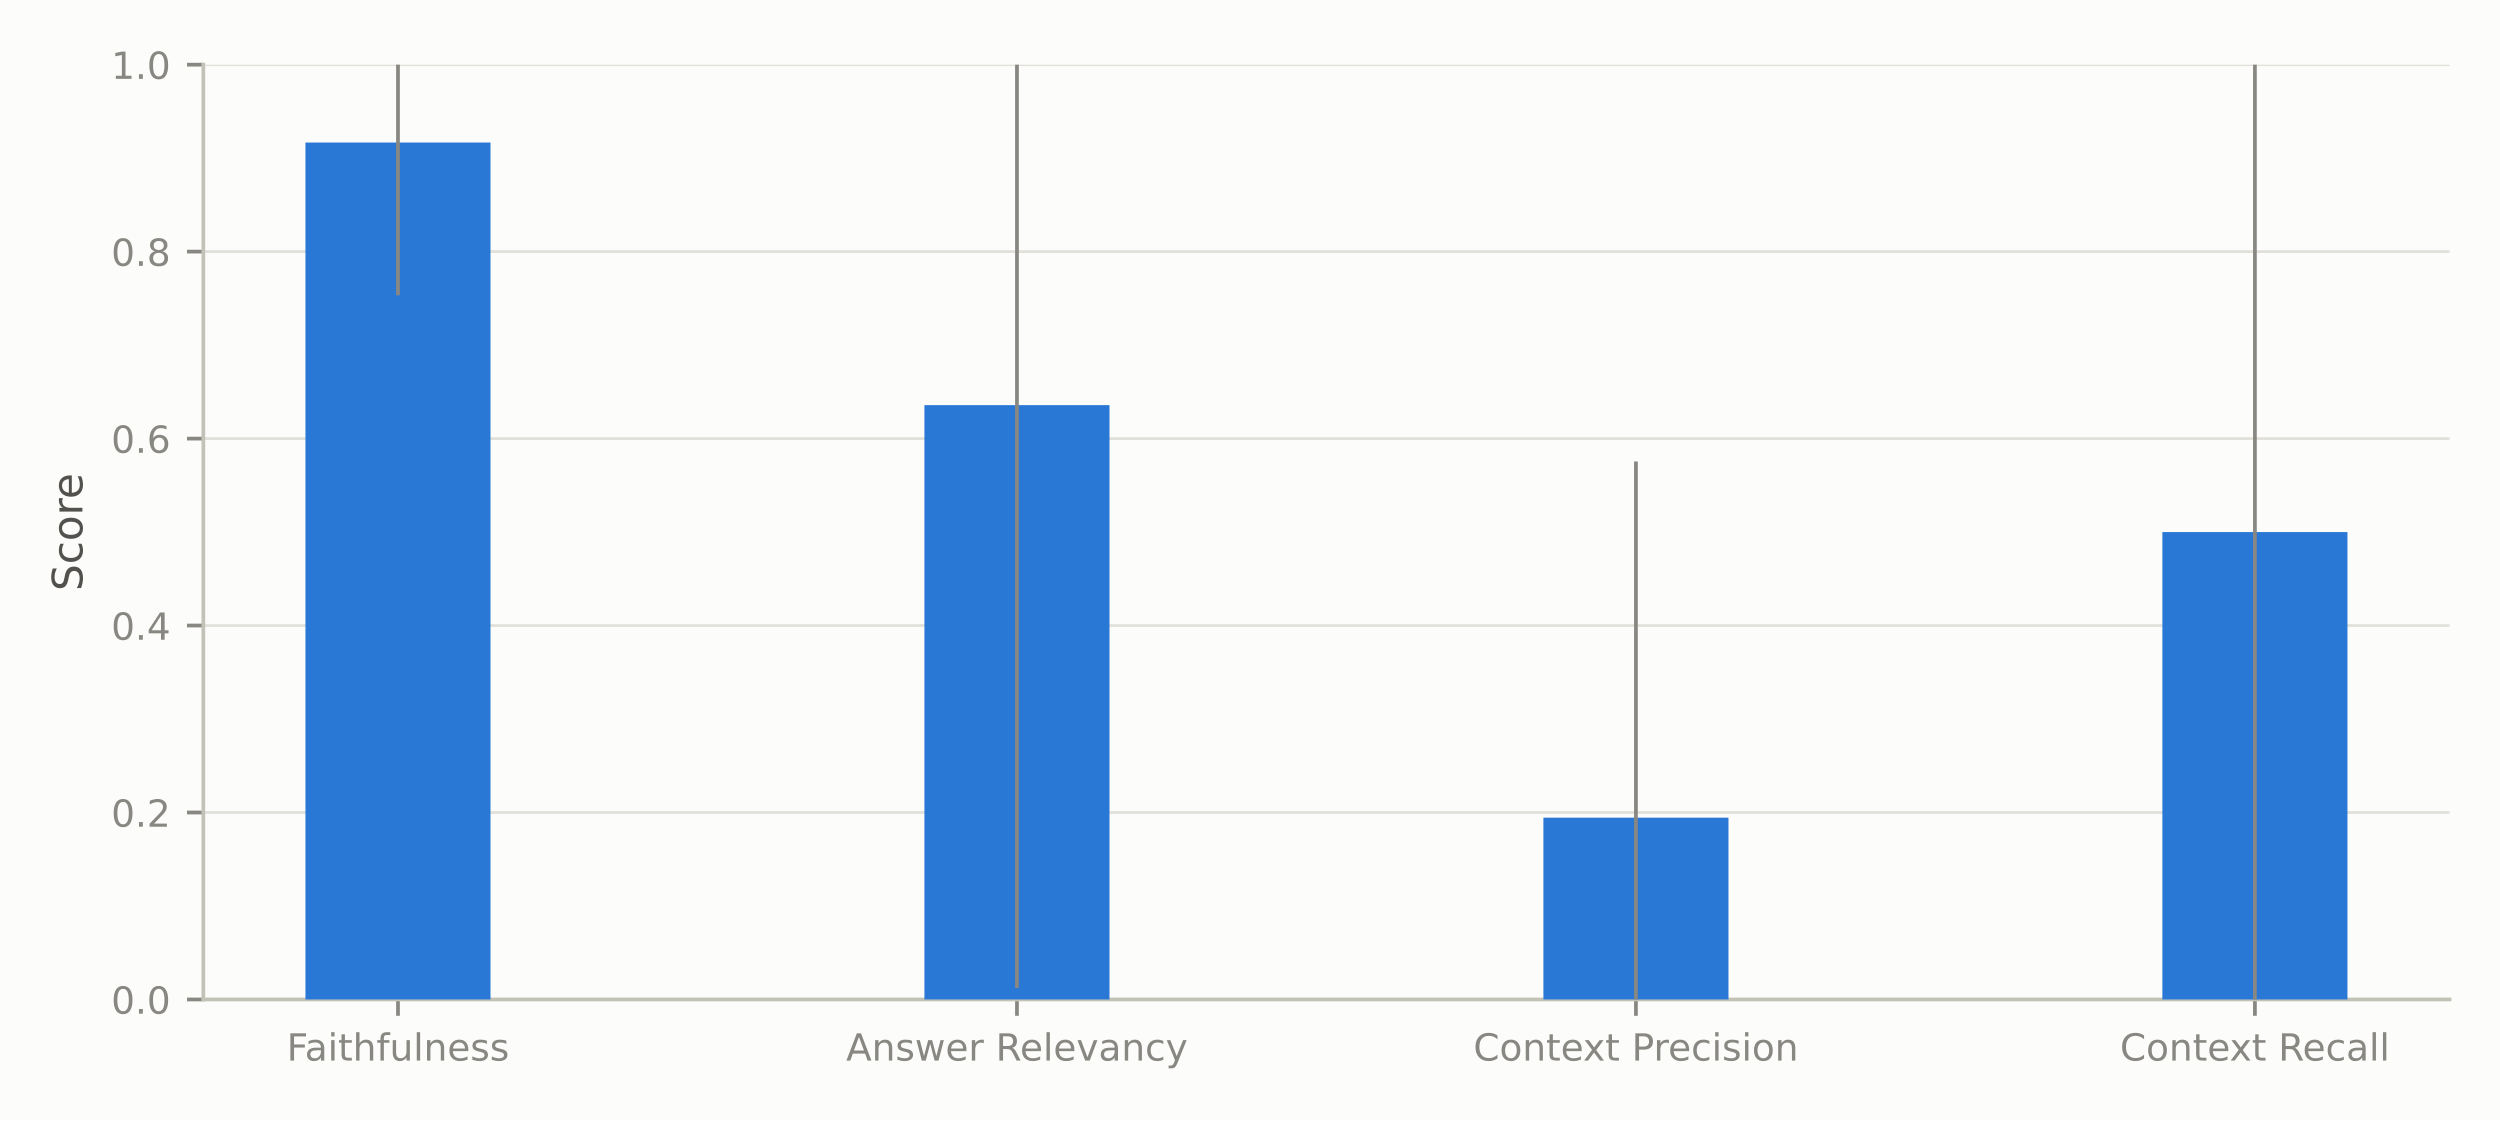
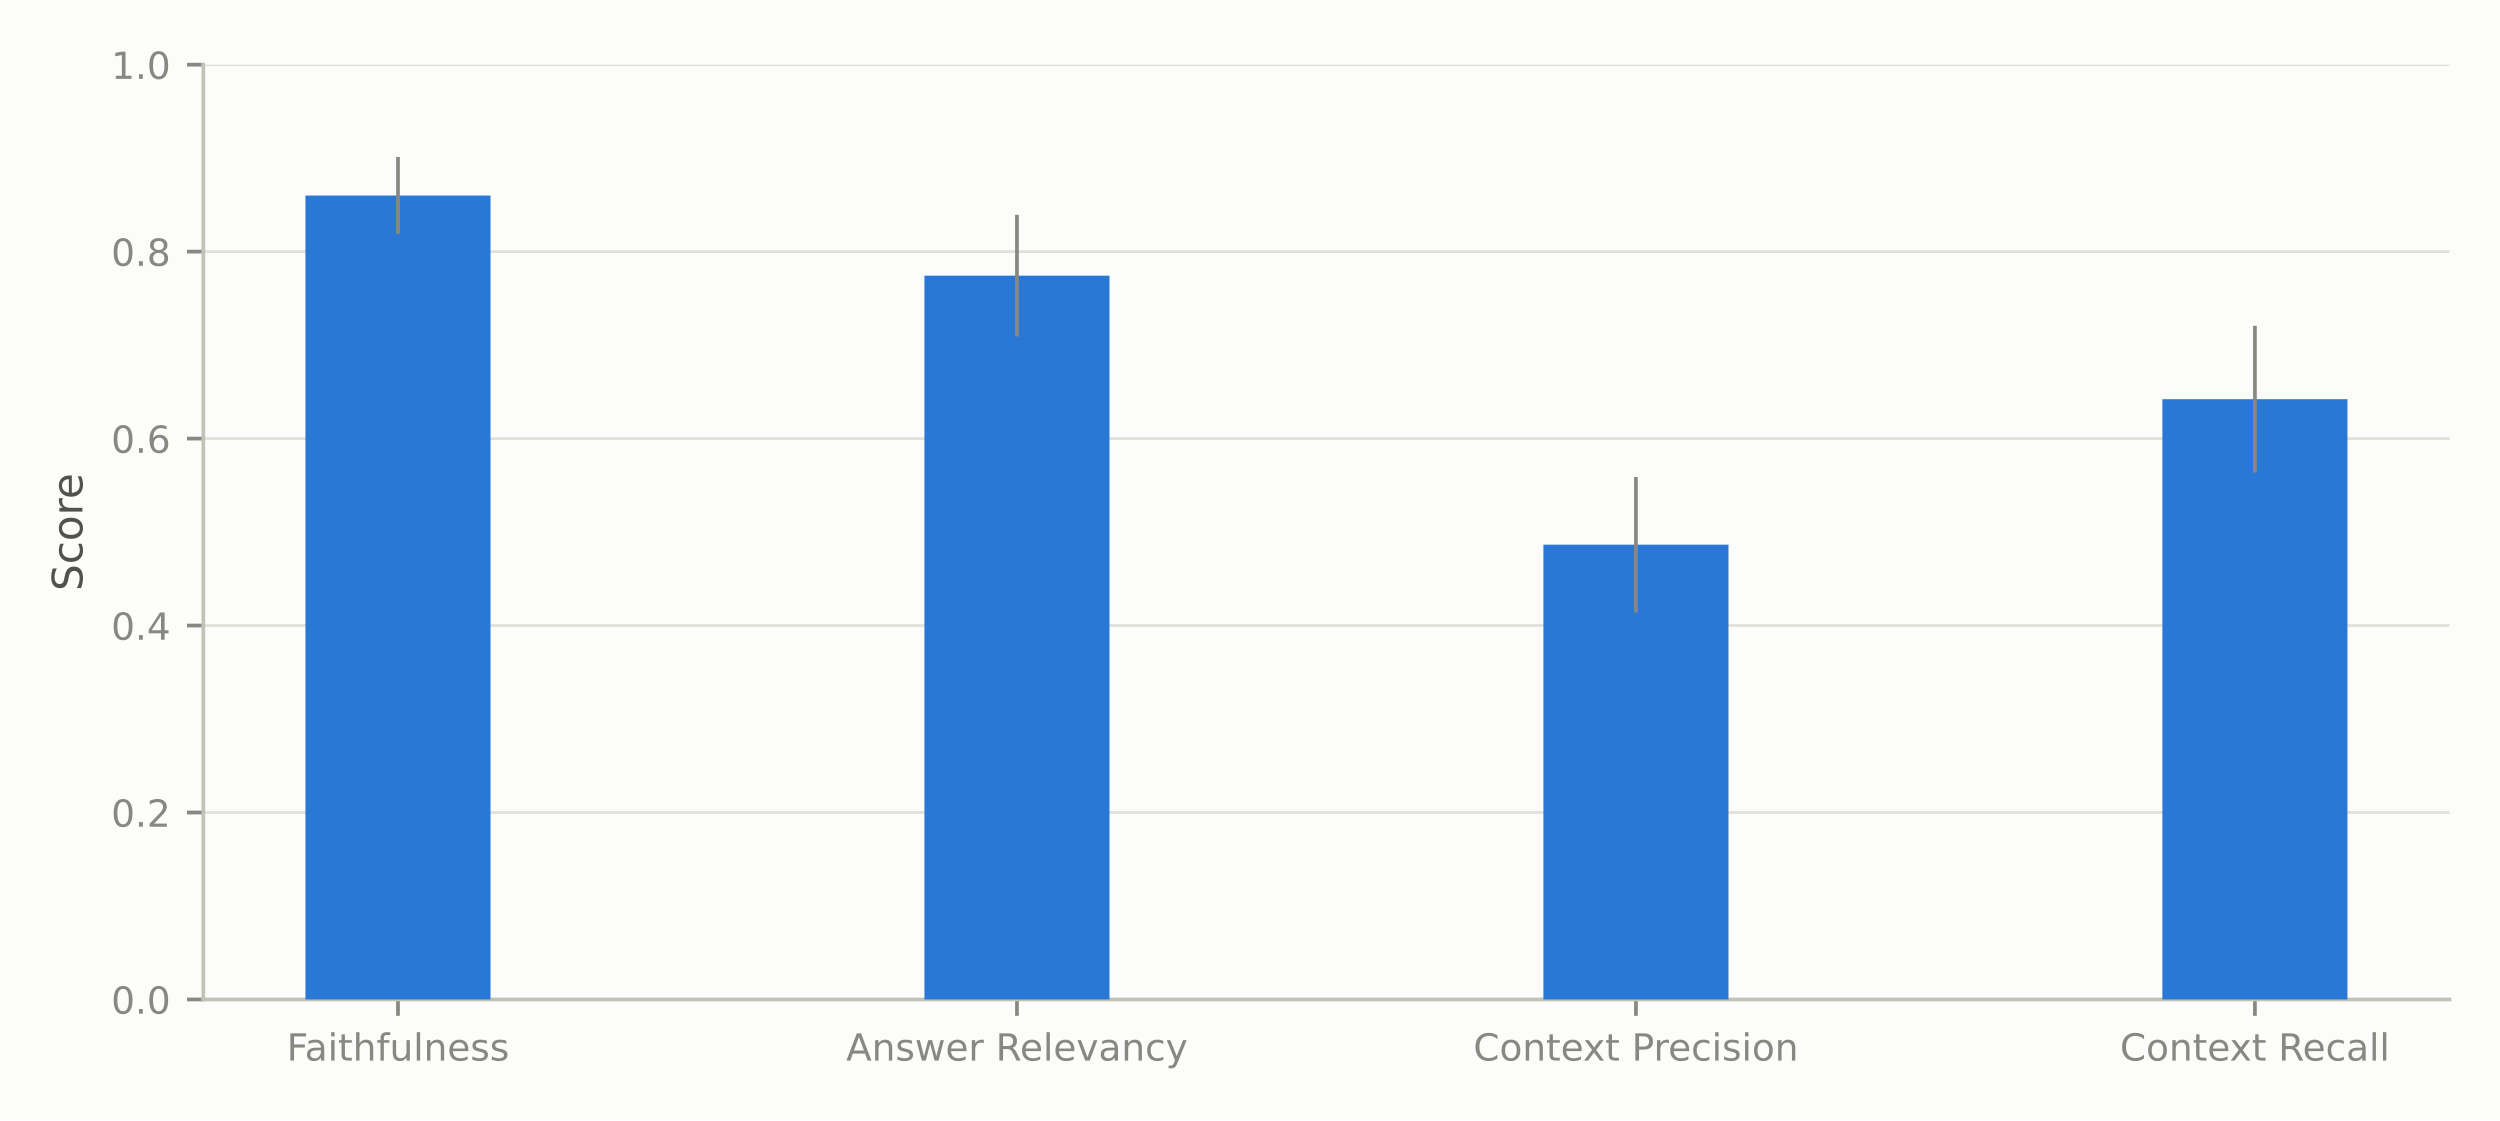
<svg xmlns="http://www.w3.org/2000/svg" xmlns:xlink="http://www.w3.org/1999/xlink" width="535.082pt" height="239.719pt" viewBox="0 0 535.082 239.719" version="1.1">
  <defs>
    <style type="text/css">*{stroke-linejoin: round; stroke-linecap: butt}</style>
  </defs>
  <g id="figure_1">
    <g id="patch_1">
      <path d="M 0 239.719  L 535.082 239.719  L 535.082 0  L 0 0  z " style="fill: #fcfcfb" />
    </g>
    <g id="axes_1">
      <g id="patch_2">
        <path d="M 43.523 213.918  L 524.283 213.918  L 524.283 13.839  L 43.523 13.839  z " style="fill: #fcfcfb" />
      </g>
      <g id="matplotlib.axis_1">
        <g id="xtick_1">
          <g id="line2d_1">
            <defs>
-               <path id="mbe2ab5cd38" d="M 0 0  L 0 3.5  " style="stroke: #898781; stroke-width: 0.8" />
+               <path id="m350f966e68" d="M 0 0  L 0 3.5  " style="stroke: #898781; stroke-width: 0.8" />
            </defs>
            <g>
-               <use xlink:href="#mbe2ab5cd38" x="85.181" y="213.918" style="fill: #898781; stroke: #898781; stroke-width: 0.8" />
+               <use xlink:href="#m350f966e68" x="85.181" y="213.918" style="fill: #898781; stroke: #898781; stroke-width: 0.8" />
            </g>
          </g>
          <g id="text_1">
            <g style="fill: #898781" transform="translate(61.36362 226.9969) scale(0.08 -0.08)">
              <defs>
                <path id="DejaVuSans-29" d="M 628 4666  L 3309 4666  L 3309 4134  L 1259 4134  L 1259 2759  L 3109 2759  L 3109 2228  L 1259 2228  L 1259 0  L 628 0  L 628 4666  z " transform="scale(0.015625)" />
                <path id="DejaVuSans-44" d="M 2194 1759  Q 1497 1759 1228 1600  Q 959 1441 959 1056  Q 959 750 1161 570  Q 1363 391 1709 391  Q 2188 391 2477 730  Q 2766 1069 2766 1631  L 2766 1759  L 2194 1759  z M 3341 1997  L 3341 0  L 2766 0  L 2766 531  Q 2569 213 2275 61  Q 1981 -91 1556 -91  Q 1019 -91 701 211  Q 384 513 384 1019  Q 384 1609 779 1909  Q 1175 2209 1959 2209  L 2766 2209  L 2766 2266  Q 2766 2663 2505 2880  Q 2244 3097 1772 3097  Q 1472 3097 1187 3025  Q 903 2953 641 2809  L 641 3341  Q 956 3463 1253 3523  Q 1550 3584 1831 3584  Q 2591 3584 2966 3190  Q 3341 2797 3341 1997  z " transform="scale(0.015625)" />
                <path id="DejaVuSans-4c" d="M 603 3500  L 1178 3500  L 1178 0  L 603 0  L 603 3500  z M 603 4863  L 1178 4863  L 1178 4134  L 603 4134  L 603 4863  z " transform="scale(0.015625)" />
                <path id="DejaVuSans-57" d="M 1172 4494  L 1172 3500  L 2356 3500  L 2356 3053  L 1172 3053  L 1172 1153  Q 1172 725 1289 603  Q 1406 481 1766 481  L 2356 481  L 2356 0  L 1766 0  Q 1100 0 847 248  Q 594 497 594 1153  L 594 3053  L 172 3053  L 172 3500  L 594 3500  L 594 4494  L 1172 4494  z " transform="scale(0.015625)" />
                <path id="DejaVuSans-4b" d="M 3513 2113  L 3513 0  L 2938 0  L 2938 2094  Q 2938 2591 2744 2837  Q 2550 3084 2163 3084  Q 1697 3084 1428 2787  Q 1159 2491 1159 1978  L 1159 0  L 581 0  L 581 4863  L 1159 4863  L 1159 2956  Q 1366 3272 1645 3428  Q 1925 3584 2291 3584  Q 2894 3584 3203 3211  Q 3513 2838 3513 2113  z " transform="scale(0.015625)" />
                <path id="DejaVuSans-49" d="M 2375 4863  L 2375 4384  L 1825 4384  Q 1516 4384 1395 4259  Q 1275 4134 1275 3809  L 1275 3500  L 2222 3500  L 2222 3053  L 1275 3053  L 1275 0  L 697 0  L 697 3053  L 147 3053  L 147 3500  L 697 3500  L 697 3744  Q 697 4328 969 4595  Q 1241 4863 1831 4863  L 2375 4863  z " transform="scale(0.015625)" />
                <path id="DejaVuSans-58" d="M 544 1381  L 544 3500  L 1119 3500  L 1119 1403  Q 1119 906 1312 657  Q 1506 409 1894 409  Q 2359 409 2629 706  Q 2900 1003 2900 1516  L 2900 3500  L 3475 3500  L 3475 0  L 2900 0  L 2900 538  Q 2691 219 2414 64  Q 2138 -91 1772 -91  Q 1169 -91 856 284  Q 544 659 544 1381  z M 1991 3584  L 1991 3584  z " transform="scale(0.015625)" />
                <path id="DejaVuSans-4f" d="M 603 4863  L 1178 4863  L 1178 0  L 603 0  L 603 4863  z " transform="scale(0.015625)" />
                <path id="DejaVuSans-51" d="M 3513 2113  L 3513 0  L 2938 0  L 2938 2094  Q 2938 2591 2744 2837  Q 2550 3084 2163 3084  Q 1697 3084 1428 2787  Q 1159 2491 1159 1978  L 1159 0  L 581 0  L 581 3500  L 1159 3500  L 1159 2956  Q 1366 3272 1645 3428  Q 1925 3584 2291 3584  Q 2894 3584 3203 3211  Q 3513 2838 3513 2113  z " transform="scale(0.015625)" />
                <path id="DejaVuSans-48" d="M 3597 1894  L 3597 1613  L 953 1613  Q 991 1019 1311 708  Q 1631 397 2203 397  Q 2534 397 2845 478  Q 3156 559 3463 722  L 3463 178  Q 3153 47 2828 -22  Q 2503 -91 2169 -91  Q 1331 -91 842 396  Q 353 884 353 1716  Q 353 2575 817 3079  Q 1281 3584 2069 3584  Q 2775 3584 3186 3129  Q 3597 2675 3597 1894  z M 3022 2063  Q 3016 2534 2758 2815  Q 2500 3097 2075 3097  Q 1594 3097 1305 2825  Q 1016 2553 972 2059  L 3022 2063  z " transform="scale(0.015625)" />
                <path id="DejaVuSans-56" d="M 2834 3397  L 2834 2853  Q 2591 2978 2328 3040  Q 2066 3103 1784 3103  Q 1356 3103 1142 2972  Q 928 2841 928 2578  Q 928 2378 1081 2264  Q 1234 2150 1697 2047  L 1894 2003  Q 2506 1872 2764 1633  Q 3022 1394 3022 966  Q 3022 478 2636 193  Q 2250 -91 1575 -91  Q 1294 -91 989 -36  Q 684 19 347 128  L 347 722  Q 666 556 975 473  Q 1284 391 1588 391  Q 1994 391 2212 530  Q 2431 669 2431 922  Q 2431 1156 2273 1281  Q 2116 1406 1581 1522  L 1381 1569  Q 847 1681 609 1914  Q 372 2147 372 2553  Q 372 3047 722 3315  Q 1072 3584 1716 3584  Q 2034 3584 2315 3537  Q 2597 3491 2834 3397  z " transform="scale(0.015625)" />
              </defs>
              <use xlink:href="#DejaVuSans-29" />
              <use xlink:href="#DejaVuSans-44" transform="translate(48.34375 0)" />
              <use xlink:href="#DejaVuSans-4c" transform="translate(109.625 0)" />
              <use xlink:href="#DejaVuSans-57" transform="translate(137.4062 0)" />
              <use xlink:href="#DejaVuSans-4b" transform="translate(176.6094 0)" />
              <use xlink:href="#DejaVuSans-49" transform="translate(239.9844 0)" />
              <use xlink:href="#DejaVuSans-58" transform="translate(275.1875 0)" />
              <use xlink:href="#DejaVuSans-4f" transform="translate(338.5625 0)" />
              <use xlink:href="#DejaVuSans-51" transform="translate(366.3438 0)" />
              <use xlink:href="#DejaVuSans-48" transform="translate(429.7188 0)" />
              <use xlink:href="#DejaVuSans-56" transform="translate(491.25 0)" />
              <use xlink:href="#DejaVuSans-56" transform="translate(543.3438 0)" />
            </g>
          </g>
        </g>
        <g id="xtick_2">
          <g id="line2d_2">
            <g>
-               <use xlink:href="#mbe2ab5cd38" x="217.662" y="213.918" style="fill: #898781; stroke: #898781; stroke-width: 0.8" />
+               <use xlink:href="#m350f966e68" x="217.662" y="213.918" style="fill: #898781; stroke: #898781; stroke-width: 0.8" />
            </g>
          </g>
          <g id="text_2">
            <g style="fill: #898781" transform="translate(181.1045 226.9969) scale(0.08 -0.08)">
              <defs>
                <path id="DejaVuSans-24" d="M 2188 4044  L 1331 1722  L 3047 1722  L 2188 4044  z M 1831 4666  L 2547 4666  L 4325 0  L 3669 0  L 3244 1197  L 1141 1197  L 716 0  L 50 0  L 1831 4666  z " transform="scale(0.015625)" />
                <path id="DejaVuSans-5a" d="M 269 3500  L 844 3500  L 1563 769  L 2278 3500  L 2956 3500  L 3675 769  L 4391 3500  L 4966 3500  L 4050 0  L 3372 0  L 2619 2869  L 1863 0  L 1184 0  L 269 3500  z " transform="scale(0.015625)" />
                <path id="DejaVuSans-55" d="M 2631 2963  Q 2534 3019 2420 3045  Q 2306 3072 2169 3072  Q 1681 3072 1420 2755  Q 1159 2438 1159 1844  L 1159 0  L 581 0  L 581 3500  L 1159 3500  L 1159 2956  Q 1341 3275 1631 3429  Q 1922 3584 2338 3584  Q 2397 3584 2469 3576  Q 2541 3569 2628 3553  L 2631 2963  z " transform="scale(0.015625)" />
                <path id="DejaVuSans-3" transform="scale(0.015625)" />
                <path id="DejaVuSans-35" d="M 2841 2188  Q 3044 2119 3236 1894  Q 3428 1669 3622 1275  L 4263 0  L 3584 0  L 2988 1197  Q 2756 1666 2539 1819  Q 2322 1972 1947 1972  L 1259 1972  L 1259 0  L 628 0  L 628 4666  L 2053 4666  Q 2853 4666 3247 4331  Q 3641 3997 3641 3322  Q 3641 2881 3436 2590  Q 3231 2300 2841 2188  z M 1259 4147  L 1259 2491  L 2053 2491  Q 2509 2491 2742 2702  Q 2975 2913 2975 3322  Q 2975 3731 2742 3939  Q 2509 4147 2053 4147  L 1259 4147  z " transform="scale(0.015625)" />
                <path id="DejaVuSans-59" d="M 191 3500  L 800 3500  L 1894 563  L 2988 3500  L 3597 3500  L 2284 0  L 1503 0  L 191 3500  z " transform="scale(0.015625)" />
                <path id="DejaVuSans-46" d="M 3122 3366  L 3122 2828  Q 2878 2963 2633 3030  Q 2388 3097 2138 3097  Q 1578 3097 1268 2742  Q 959 2388 959 1747  Q 959 1106 1268 751  Q 1578 397 2138 397  Q 2388 397 2633 464  Q 2878 531 3122 666  L 3122 134  Q 2881 22 2623 -34  Q 2366 -91 2075 -91  Q 1284 -91 818 406  Q 353 903 353 1747  Q 353 2603 823 3093  Q 1294 3584 2113 3584  Q 2378 3584 2631 3529  Q 2884 3475 3122 3366  z " transform="scale(0.015625)" />
                <path id="DejaVuSans-5c" d="M 2059 -325  Q 1816 -950 1584 -1140  Q 1353 -1331 966 -1331  L 506 -1331  L 506 -850  L 844 -850  Q 1081 -850 1212 -737  Q 1344 -625 1503 -206  L 1606 56  L 191 3500  L 800 3500  L 1894 763  L 2988 3500  L 3597 3500  L 2059 -325  z " transform="scale(0.015625)" />
              </defs>
              <use xlink:href="#DejaVuSans-24" />
              <use xlink:href="#DejaVuSans-51" transform="translate(68.40625 0)" />
              <use xlink:href="#DejaVuSans-56" transform="translate(131.7812 0)" />
              <use xlink:href="#DejaVuSans-5a" transform="translate(183.875 0)" />
              <use xlink:href="#DejaVuSans-48" transform="translate(265.6562 0)" />
              <use xlink:href="#DejaVuSans-55" transform="translate(327.1875 0)" />
              <use xlink:href="#DejaVuSans-3" transform="translate(368.2969 0)" />
              <use xlink:href="#DejaVuSans-35" transform="translate(400.0781 0)" />
              <use xlink:href="#DejaVuSans-48" transform="translate(465.0781 0)" />
              <use xlink:href="#DejaVuSans-4f" transform="translate(526.6094 0)" />
              <use xlink:href="#DejaVuSans-48" transform="translate(554.3906 0)" />
              <use xlink:href="#DejaVuSans-59" transform="translate(615.9219 0)" />
              <use xlink:href="#DejaVuSans-44" transform="translate(675.1094 0)" />
              <use xlink:href="#DejaVuSans-51" transform="translate(736.3906 0)" />
              <use xlink:href="#DejaVuSans-46" transform="translate(799.7656 0)" />
              <use xlink:href="#DejaVuSans-5c" transform="translate(854.75 0)" />
            </g>
          </g>
        </g>
        <g id="xtick_3">
          <g id="line2d_3">
            <g>
-               <use xlink:href="#mbe2ab5cd38" x="350.143" y="213.918" style="fill: #898781; stroke: #898781; stroke-width: 0.8" />
+               <use xlink:href="#m350f966e68" x="350.143" y="213.918" style="fill: #898781; stroke: #898781; stroke-width: 0.8" />
            </g>
          </g>
          <g id="text_3">
            <g style="fill: #898781" transform="translate(315.3536 226.9969) scale(0.08 -0.08)">
              <defs>
                <path id="DejaVuSans-26" d="M 4122 4306  L 4122 3641  Q 3803 3938 3442 4084  Q 3081 4231 2675 4231  Q 1875 4231 1450 3742  Q 1025 3253 1025 2328  Q 1025 1406 1450 917  Q 1875 428 2675 428  Q 3081 428 3442 575  Q 3803 722 4122 1019  L 4122 359  Q 3791 134 3420 21  Q 3050 -91 2638 -91  Q 1578 -91 968 557  Q 359 1206 359 2328  Q 359 3453 968 4101  Q 1578 4750 2638 4750  Q 3056 4750 3426 4639  Q 3797 4528 4122 4306  z " transform="scale(0.015625)" />
                <path id="DejaVuSans-52" d="M 1959 3097  Q 1497 3097 1228 2736  Q 959 2375 959 1747  Q 959 1119 1226 758  Q 1494 397 1959 397  Q 2419 397 2687 759  Q 2956 1122 2956 1747  Q 2956 2369 2687 2733  Q 2419 3097 1959 3097  z M 1959 3584  Q 2709 3584 3137 3096  Q 3566 2609 3566 1747  Q 3566 888 3137 398  Q 2709 -91 1959 -91  Q 1206 -91 779 398  Q 353 888 353 1747  Q 353 2609 779 3096  Q 1206 3584 1959 3584  z " transform="scale(0.015625)" />
                <path id="DejaVuSans-5b" d="M 3513 3500  L 2247 1797  L 3578 0  L 2900 0  L 1881 1375  L 863 0  L 184 0  L 1544 1831  L 300 3500  L 978 3500  L 1906 2253  L 2834 3500  L 3513 3500  z " transform="scale(0.015625)" />
                <path id="DejaVuSans-33" d="M 1259 4147  L 1259 2394  L 2053 2394  Q 2494 2394 2734 2622  Q 2975 2850 2975 3272  Q 2975 3691 2734 3919  Q 2494 4147 2053 4147  L 1259 4147  z M 628 4666  L 2053 4666  Q 2838 4666 3239 4311  Q 3641 3956 3641 3272  Q 3641 2581 3239 2228  Q 2838 1875 2053 1875  L 1259 1875  L 1259 0  L 628 0  L 628 4666  z " transform="scale(0.015625)" />
              </defs>
              <use xlink:href="#DejaVuSans-26" />
              <use xlink:href="#DejaVuSans-52" transform="translate(69.82812 0)" />
              <use xlink:href="#DejaVuSans-51" transform="translate(131.0156 0)" />
              <use xlink:href="#DejaVuSans-57" transform="translate(194.3906 0)" />
              <use xlink:href="#DejaVuSans-48" transform="translate(233.5938 0)" />
              <use xlink:href="#DejaVuSans-5b" transform="translate(293.375 0)" />
              <use xlink:href="#DejaVuSans-57" transform="translate(352.5625 0)" />
              <use xlink:href="#DejaVuSans-3" transform="translate(391.7656 0)" />
              <use xlink:href="#DejaVuSans-33" transform="translate(423.5469 0)" />
              <use xlink:href="#DejaVuSans-55" transform="translate(482.0938 0)" />
              <use xlink:href="#DejaVuSans-48" transform="translate(521 0)" />
              <use xlink:href="#DejaVuSans-46" transform="translate(582.5312 0)" />
              <use xlink:href="#DejaVuSans-4c" transform="translate(637.5156 0)" />
              <use xlink:href="#DejaVuSans-56" transform="translate(665.2969 0)" />
              <use xlink:href="#DejaVuSans-4c" transform="translate(717.3906 0)" />
              <use xlink:href="#DejaVuSans-52" transform="translate(745.1719 0)" />
              <use xlink:href="#DejaVuSans-51" transform="translate(806.3594 0)" />
            </g>
          </g>
        </g>
        <g id="xtick_4">
          <g id="line2d_4">
            <g>
-               <use xlink:href="#mbe2ab5cd38" x="482.624" y="213.918" style="fill: #898781; stroke: #898781; stroke-width: 0.8" />
+               <use xlink:href="#m350f966e68" x="482.624" y="213.918" style="fill: #898781; stroke: #898781; stroke-width: 0.8" />
            </g>
          </g>
          <g id="text_4">
            <g style="fill: #898781" transform="translate(453.7476 226.9969) scale(0.08 -0.08)">
              <use xlink:href="#DejaVuSans-26" />
              <use xlink:href="#DejaVuSans-52" transform="translate(69.82812 0)" />
              <use xlink:href="#DejaVuSans-51" transform="translate(131.0156 0)" />
              <use xlink:href="#DejaVuSans-57" transform="translate(194.3906 0)" />
              <use xlink:href="#DejaVuSans-48" transform="translate(233.5938 0)" />
              <use xlink:href="#DejaVuSans-5b" transform="translate(293.375 0)" />
              <use xlink:href="#DejaVuSans-57" transform="translate(352.5625 0)" />
              <use xlink:href="#DejaVuSans-3" transform="translate(391.7656 0)" />
              <use xlink:href="#DejaVuSans-35" transform="translate(423.5469 0)" />
              <use xlink:href="#DejaVuSans-48" transform="translate(488.5469 0)" />
              <use xlink:href="#DejaVuSans-46" transform="translate(550.0781 0)" />
              <use xlink:href="#DejaVuSans-44" transform="translate(605.0625 0)" />
              <use xlink:href="#DejaVuSans-4f" transform="translate(666.3438 0)" />
              <use xlink:href="#DejaVuSans-4f" transform="translate(694.125 0)" />
            </g>
          </g>
        </g>
      </g>
      <g id="matplotlib.axis_2">
        <g id="ytick_1">
          <g id="line2d_5">
-             <path d="M 43.523 213.918  L 524.283 213.918  " clip-path="url(#p96d98d626a)" style="fill: none; stroke: #e1e0d9; stroke-width: 0.6; stroke-linecap: round" />
+             <path d="M 43.523 213.918  L 524.283 213.918  " clip-path="url(#pa25b015009)" style="fill: none; stroke: #e1e0d9; stroke-width: 0.6; stroke-linecap: round" />
          </g>
          <g id="line2d_6">
            <defs>
-               <path id="m3c8d4bdd53" d="M 0 0  L -3.5 0  " style="stroke: #898781; stroke-width: 0.8" />
+               <path id="md2a471050c" d="M 0 0  L -3.5 0  " style="stroke: #898781; stroke-width: 0.8" />
            </defs>
            <g>
-               <use xlink:href="#m3c8d4bdd53" x="43.523" y="213.918" style="fill: #898781; stroke: #898781; stroke-width: 0.8" />
+               <use xlink:href="#md2a471050c" x="43.523" y="213.918" style="fill: #898781; stroke: #898781; stroke-width: 0.8" />
            </g>
          </g>
          <g id="text_5">
            <g style="fill: #898781" transform="translate(23.8 216.9572) scale(0.08 -0.08)">
              <defs>
                <path id="DejaVuSans-13" d="M 2034 4250  Q 1547 4250 1301 3770  Q 1056 3291 1056 2328  Q 1056 1369 1301 889  Q 1547 409 2034 409  Q 2525 409 2770 889  Q 3016 1369 3016 2328  Q 3016 3291 2770 3770  Q 2525 4250 2034 4250  z M 2034 4750  Q 2819 4750 3233 4129  Q 3647 3509 3647 2328  Q 3647 1150 3233 529  Q 2819 -91 2034 -91  Q 1250 -91 836 529  Q 422 1150 422 2328  Q 422 3509 836 4129  Q 1250 4750 2034 4750  z " transform="scale(0.015625)" />
                <path id="DejaVuSans-11" d="M 684 794  L 1344 794  L 1344 0  L 684 0  L 684 794  z " transform="scale(0.015625)" />
              </defs>
              <use xlink:href="#DejaVuSans-13" />
              <use xlink:href="#DejaVuSans-11" transform="translate(63.625 0)" />
              <use xlink:href="#DejaVuSans-13" transform="translate(95.40625 0)" />
            </g>
          </g>
        </g>
        <g id="ytick_2">
          <g id="line2d_7">
-             <path d="M 43.523 173.902  L 524.283 173.902  " clip-path="url(#p96d98d626a)" style="fill: none; stroke: #e1e0d9; stroke-width: 0.6; stroke-linecap: round" />
+             <path d="M 43.523 173.902  L 524.283 173.902  " clip-path="url(#pa25b015009)" style="fill: none; stroke: #e1e0d9; stroke-width: 0.6; stroke-linecap: round" />
          </g>
          <g id="line2d_8">
            <g>
-               <use xlink:href="#m3c8d4bdd53" x="43.523" y="173.902" style="fill: #898781; stroke: #898781; stroke-width: 0.8" />
+               <use xlink:href="#md2a471050c" x="43.523" y="173.902" style="fill: #898781; stroke: #898781; stroke-width: 0.8" />
            </g>
          </g>
          <g id="text_6">
            <g style="fill: #898781" transform="translate(23.8 176.9414) scale(0.08 -0.08)">
              <defs>
                <path id="DejaVuSans-15" d="M 1228 531  L 3431 531  L 3431 0  L 469 0  L 469 531  Q 828 903 1448 1529  Q 2069 2156 2228 2338  Q 2531 2678 2651 2914  Q 2772 3150 2772 3378  Q 2772 3750 2511 3984  Q 2250 4219 1831 4219  Q 1534 4219 1204 4116  Q 875 4013 500 3803  L 500 4441  Q 881 4594 1212 4672  Q 1544 4750 1819 4750  Q 2544 4750 2975 4387  Q 3406 4025 3406 3419  Q 3406 3131 3298 2873  Q 3191 2616 2906 2266  Q 2828 2175 2409 1742  Q 1991 1309 1228 531  z " transform="scale(0.015625)" />
              </defs>
              <use xlink:href="#DejaVuSans-13" />
              <use xlink:href="#DejaVuSans-11" transform="translate(63.625 0)" />
              <use xlink:href="#DejaVuSans-15" transform="translate(95.40625 0)" />
            </g>
          </g>
        </g>
        <g id="ytick_3">
          <g id="line2d_9">
-             <path d="M 43.523 133.887  L 524.283 133.887  " clip-path="url(#p96d98d626a)" style="fill: none; stroke: #e1e0d9; stroke-width: 0.6; stroke-linecap: round" />
+             <path d="M 43.523 133.887  L 524.283 133.887  " clip-path="url(#pa25b015009)" style="fill: none; stroke: #e1e0d9; stroke-width: 0.6; stroke-linecap: round" />
          </g>
          <g id="line2d_10">
            <g>
-               <use xlink:href="#m3c8d4bdd53" x="43.523" y="133.887" style="fill: #898781; stroke: #898781; stroke-width: 0.8" />
+               <use xlink:href="#md2a471050c" x="43.523" y="133.887" style="fill: #898781; stroke: #898781; stroke-width: 0.8" />
            </g>
          </g>
          <g id="text_7">
            <g style="fill: #898781" transform="translate(23.8 136.9256) scale(0.08 -0.08)">
              <defs>
                <path id="DejaVuSans-17" d="M 2419 4116  L 825 1625  L 2419 1625  L 2419 4116  z M 2253 4666  L 3047 4666  L 3047 1625  L 3713 1625  L 3713 1100  L 3047 1100  L 3047 0  L 2419 0  L 2419 1100  L 313 1100  L 313 1709  L 2253 4666  z " transform="scale(0.015625)" />
              </defs>
              <use xlink:href="#DejaVuSans-13" />
              <use xlink:href="#DejaVuSans-11" transform="translate(63.625 0)" />
              <use xlink:href="#DejaVuSans-17" transform="translate(95.40625 0)" />
            </g>
          </g>
        </g>
        <g id="ytick_4">
          <g id="line2d_11">
-             <path d="M 43.523 93.871  L 524.283 93.871  " clip-path="url(#p96d98d626a)" style="fill: none; stroke: #e1e0d9; stroke-width: 0.6; stroke-linecap: round" />
+             <path d="M 43.523 93.871  L 524.283 93.871  " clip-path="url(#pa25b015009)" style="fill: none; stroke: #e1e0d9; stroke-width: 0.6; stroke-linecap: round" />
          </g>
          <g id="line2d_12">
            <g>
-               <use xlink:href="#m3c8d4bdd53" x="43.523" y="93.871" style="fill: #898781; stroke: #898781; stroke-width: 0.8" />
+               <use xlink:href="#md2a471050c" x="43.523" y="93.871" style="fill: #898781; stroke: #898781; stroke-width: 0.8" />
            </g>
          </g>
          <g id="text_8">
            <g style="fill: #898781" transform="translate(23.8 96.90975) scale(0.08 -0.08)">
              <defs>
                <path id="DejaVuSans-19" d="M 2113 2584  Q 1688 2584 1439 2293  Q 1191 2003 1191 1497  Q 1191 994 1439 701  Q 1688 409 2113 409  Q 2538 409 2786 701  Q 3034 994 3034 1497  Q 3034 2003 2786 2293  Q 2538 2584 2113 2584  z M 3366 4563  L 3366 3988  Q 3128 4100 2886 4159  Q 2644 4219 2406 4219  Q 1781 4219 1451 3797  Q 1122 3375 1075 2522  Q 1259 2794 1537 2939  Q 1816 3084 2150 3084  Q 2853 3084 3261 2657  Q 3669 2231 3669 1497  Q 3669 778 3244 343  Q 2819 -91 2113 -91  Q 1303 -91 875 529  Q 447 1150 447 2328  Q 447 3434 972 4092  Q 1497 4750 2381 4750  Q 2619 4750 2861 4703  Q 3103 4656 3366 4563  z " transform="scale(0.015625)" />
              </defs>
              <use xlink:href="#DejaVuSans-13" />
              <use xlink:href="#DejaVuSans-11" transform="translate(63.625 0)" />
              <use xlink:href="#DejaVuSans-19" transform="translate(95.40625 0)" />
            </g>
          </g>
        </g>
        <g id="ytick_5">
          <g id="line2d_13">
-             <path d="M 43.523 53.855  L 524.283 53.855  " clip-path="url(#p96d98d626a)" style="fill: none; stroke: #e1e0d9; stroke-width: 0.6; stroke-linecap: round" />
+             <path d="M 43.523 53.855  L 524.283 53.855  " clip-path="url(#pa25b015009)" style="fill: none; stroke: #e1e0d9; stroke-width: 0.6; stroke-linecap: round" />
          </g>
          <g id="line2d_14">
            <g>
-               <use xlink:href="#m3c8d4bdd53" x="43.523" y="53.855" style="fill: #898781; stroke: #898781; stroke-width: 0.8" />
+               <use xlink:href="#md2a471050c" x="43.523" y="53.855" style="fill: #898781; stroke: #898781; stroke-width: 0.8" />
            </g>
          </g>
          <g id="text_9">
            <g style="fill: #898781" transform="translate(23.8 56.89394) scale(0.08 -0.08)">
              <defs>
                <path id="DejaVuSans-1b" d="M 2034 2216  Q 1584 2216 1326 1975  Q 1069 1734 1069 1313  Q 1069 891 1326 650  Q 1584 409 2034 409  Q 2484 409 2743 651  Q 3003 894 3003 1313  Q 3003 1734 2745 1975  Q 2488 2216 2034 2216  z M 1403 2484  Q 997 2584 770 2862  Q 544 3141 544 3541  Q 544 4100 942 4425  Q 1341 4750 2034 4750  Q 2731 4750 3128 4425  Q 3525 4100 3525 3541  Q 3525 3141 3298 2862  Q 3072 2584 2669 2484  Q 3125 2378 3379 2068  Q 3634 1759 3634 1313  Q 3634 634 3220 271  Q 2806 -91 2034 -91  Q 1263 -91 848 271  Q 434 634 434 1313  Q 434 1759 690 2068  Q 947 2378 1403 2484  z M 1172 3481  Q 1172 3119 1398 2916  Q 1625 2713 2034 2713  Q 2441 2713 2670 2916  Q 2900 3119 2900 3481  Q 2900 3844 2670 4047  Q 2441 4250 2034 4250  Q 1625 4250 1398 4047  Q 1172 3844 1172 3481  z " transform="scale(0.015625)" />
              </defs>
              <use xlink:href="#DejaVuSans-13" />
              <use xlink:href="#DejaVuSans-11" transform="translate(63.625 0)" />
              <use xlink:href="#DejaVuSans-1b" transform="translate(95.40625 0)" />
            </g>
          </g>
        </g>
        <g id="ytick_6">
          <g id="line2d_15">
-             <path d="M 43.523 13.839  L 524.283 13.839  " clip-path="url(#p96d98d626a)" style="fill: none; stroke: #e1e0d9; stroke-width: 0.6; stroke-linecap: round" />
+             <path d="M 43.523 13.839  L 524.283 13.839  " clip-path="url(#pa25b015009)" style="fill: none; stroke: #e1e0d9; stroke-width: 0.6; stroke-linecap: round" />
          </g>
          <g id="line2d_16">
            <g>
-               <use xlink:href="#m3c8d4bdd53" x="43.523" y="13.839" style="fill: #898781; stroke: #898781; stroke-width: 0.8" />
+               <use xlink:href="#md2a471050c" x="43.523" y="13.839" style="fill: #898781; stroke: #898781; stroke-width: 0.8" />
            </g>
          </g>
          <g id="text_10">
            <g style="fill: #898781" transform="translate(23.8 16.87813) scale(0.08 -0.08)">
              <defs>
                <path id="DejaVuSans-14" d="M 794 531  L 1825 531  L 1825 4091  L 703 3866  L 703 4441  L 1819 4666  L 2450 4666  L 2450 531  L 3481 531  L 3481 0  L 794 0  L 794 531  z " transform="scale(0.015625)" />
              </defs>
              <use xlink:href="#DejaVuSans-14" />
              <use xlink:href="#DejaVuSans-11" transform="translate(63.625 0)" />
              <use xlink:href="#DejaVuSans-13" transform="translate(95.40625 0)" />
            </g>
          </g>
        </g>
        <g id="text_11">
          <g style="fill: #52514e" transform="translate(17.63789 126.4828) rotate(-90) scale(0.09 -0.09)">
            <defs>
              <path id="DejaVuSans-36" d="M 3425 4513  L 3425 3897  Q 3066 4069 2747 4153  Q 2428 4238 2131 4238  Q 1616 4238 1336 4038  Q 1056 3838 1056 3469  Q 1056 3159 1242 3001  Q 1428 2844 1947 2747  L 2328 2669  Q 3034 2534 3370 2195  Q 3706 1856 3706 1288  Q 3706 609 3251 259  Q 2797 -91 1919 -91  Q 1588 -91 1214 -16  Q 841 59 441 206  L 441 856  Q 825 641 1194 531  Q 1563 422 1919 422  Q 2459 422 2753 634  Q 3047 847 3047 1241  Q 3047 1584 2836 1778  Q 2625 1972 2144 2069  L 1759 2144  Q 1053 2284 737 2584  Q 422 2884 422 3419  Q 422 4038 858 4394  Q 1294 4750 2059 4750  Q 2388 4750 2728 4690  Q 3069 4631 3425 4513  z " transform="scale(0.015625)" />
            </defs>
            <use xlink:href="#DejaVuSans-36" />
            <use xlink:href="#DejaVuSans-46" transform="translate(63.48438 0)" />
            <use xlink:href="#DejaVuSans-52" transform="translate(118.4688 0)" />
            <use xlink:href="#DejaVuSans-55" transform="translate(179.6562 0)" />
            <use xlink:href="#DejaVuSans-48" transform="translate(218.5625 0)" />
          </g>
        </g>
      </g>
      <g id="patch_3">
        <path d="M 43.523 213.918  L 43.523 13.839  " style="fill: none; stroke: #c3c2b7; stroke-width: 0.8; stroke-linejoin: miter; stroke-linecap: square" />
      </g>
      <g id="patch_4">
        <path d="M 43.523 213.918  L 524.283 213.918  " style="fill: none; stroke: #c3c2b7; stroke-width: 0.8; stroke-linejoin: miter; stroke-linecap: square" />
      </g>
      <g id="patch_5">
-         <path d="M 65.375 213.918  L 104.987 213.918  L 104.987 30.512  L 65.375 30.512  z " clip-path="url(#p96d98d626a)" style="fill: #2a78d6" />
+         <path d="M 65.375 213.918  L 104.987 213.918  L 104.987 41.846  L 65.375 41.846  z " clip-path="url(#pa25b015009)" style="fill: #2a78d6" />
      </g>
      <g id="patch_6">
-         <path d="M 197.856 213.918  L 237.468 213.918  L 237.468 86.707  L 197.856 86.707  z " clip-path="url(#p96d98d626a)" style="fill: #2a78d6" />
+         <path d="M 197.856 213.918  L 237.468 213.918  L 237.468 58.996  L 197.856 58.996  z " clip-path="url(#pa25b015009)" style="fill: #2a78d6" />
      </g>
      <g id="patch_7">
-         <path d="M 330.337 213.918  L 369.949 213.918  L 369.949 175.014  L 330.337 175.014  z " clip-path="url(#p96d98d626a)" style="fill: #2a78d6" />
+         <path d="M 330.337 213.918  L 369.949 213.918  L 369.949 116.583  L 330.337 116.583  z " clip-path="url(#pa25b015009)" style="fill: #2a78d6" />
      </g>
      <g id="patch_8">
-         <path d="M 462.818 213.918  L 502.43 213.918  L 502.43 113.879  L 462.818 113.879  z " clip-path="url(#p96d98d626a)" style="fill: #2a78d6" />
+         <path d="M 462.818 213.918  L 502.43 213.918  L 502.43 85.439  L 462.818 85.439  z " clip-path="url(#pa25b015009)" style="fill: #2a78d6" />
      </g>
      <g id="LineCollection_1">
-         <path d="M 85.181 63.192  L 85.181 -1  " clip-path="url(#p96d98d626a)" style="fill: none; stroke: #898781; stroke-width: 0.8" />
-         <path d="M 217.662 211.457  L 217.662 -1  " clip-path="url(#p96d98d626a)" style="fill: none; stroke: #898781; stroke-width: 0.8" />
-         <path d="M 350.143 240.719  L 350.143 98.762  " clip-path="url(#p96d98d626a)" style="fill: none; stroke: #898781; stroke-width: 0.8" />
-         <path d="M 482.624 240.719  L 482.624 -1  " clip-path="url(#p96d98d626a)" style="fill: none; stroke: #898781; stroke-width: 0.8" />
+         <path d="M 85.181 50.082  L 85.181 33.609  " clip-path="url(#pa25b015009)" style="fill: none; stroke: #898781; stroke-width: 0.8" />
+         <path d="M 217.662 72.021  L 217.662 45.97  " clip-path="url(#pa25b015009)" style="fill: none; stroke: #898781; stroke-width: 0.8" />
+         <path d="M 350.143 131.076  L 350.143 102.09  " clip-path="url(#pa25b015009)" style="fill: none; stroke: #898781; stroke-width: 0.8" />
+         <path d="M 482.624 101.147  L 482.624 69.731  " clip-path="url(#pa25b015009)" style="fill: none; stroke: #898781; stroke-width: 0.8" />
      </g>
    </g>
  </g>
  <defs>
-     <clipPath id="p96d98d626a">
+     <clipPath id="pa25b015009">
      <rect x="43.523" y="13.839" width="480.76" height="200.079" />
    </clipPath>
  </defs>
</svg>
